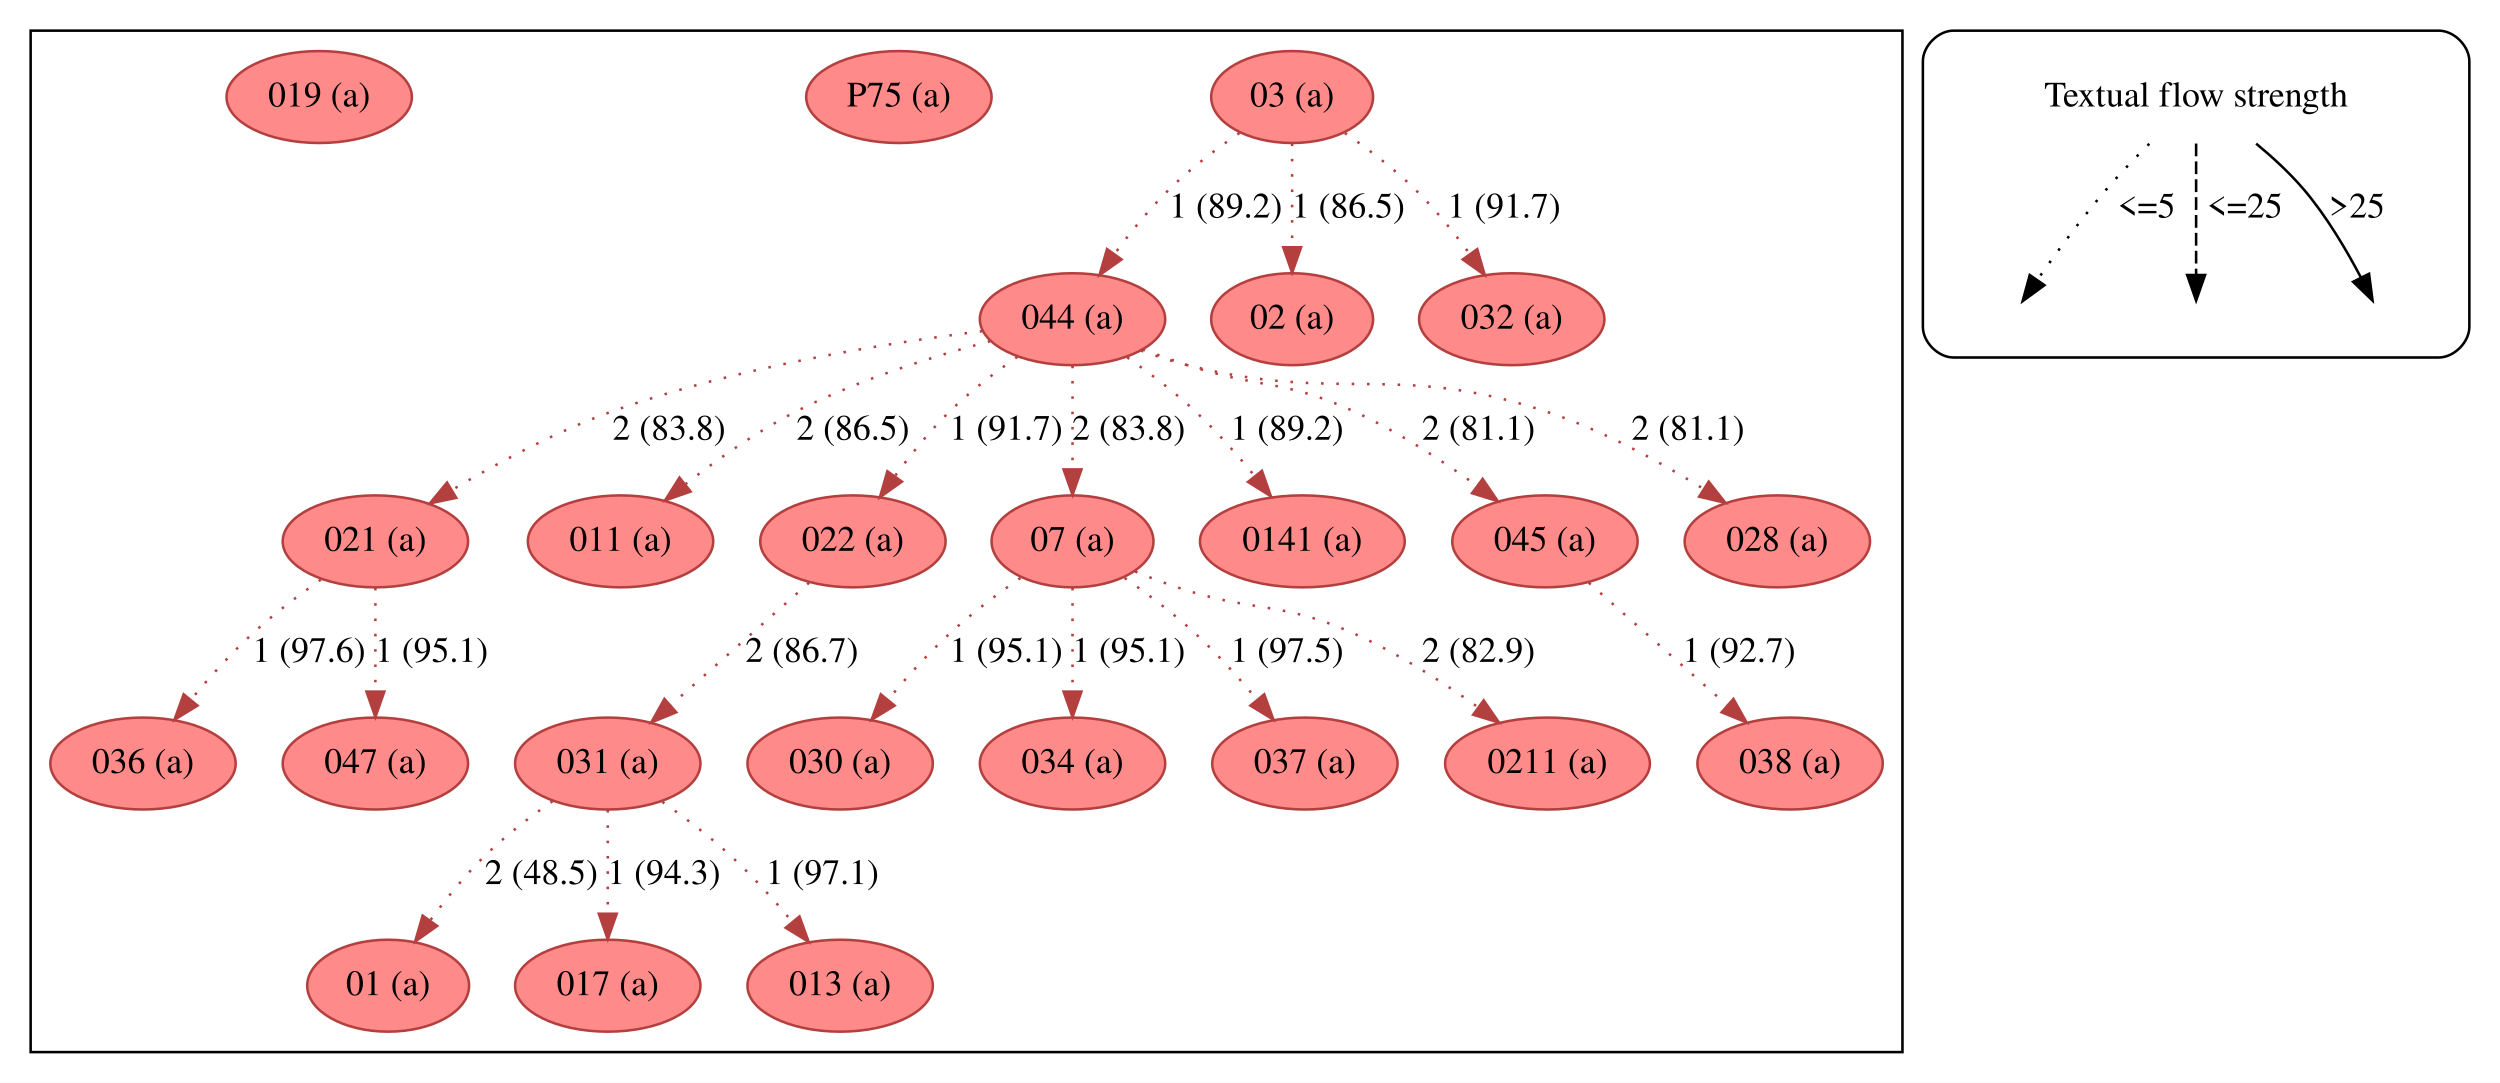
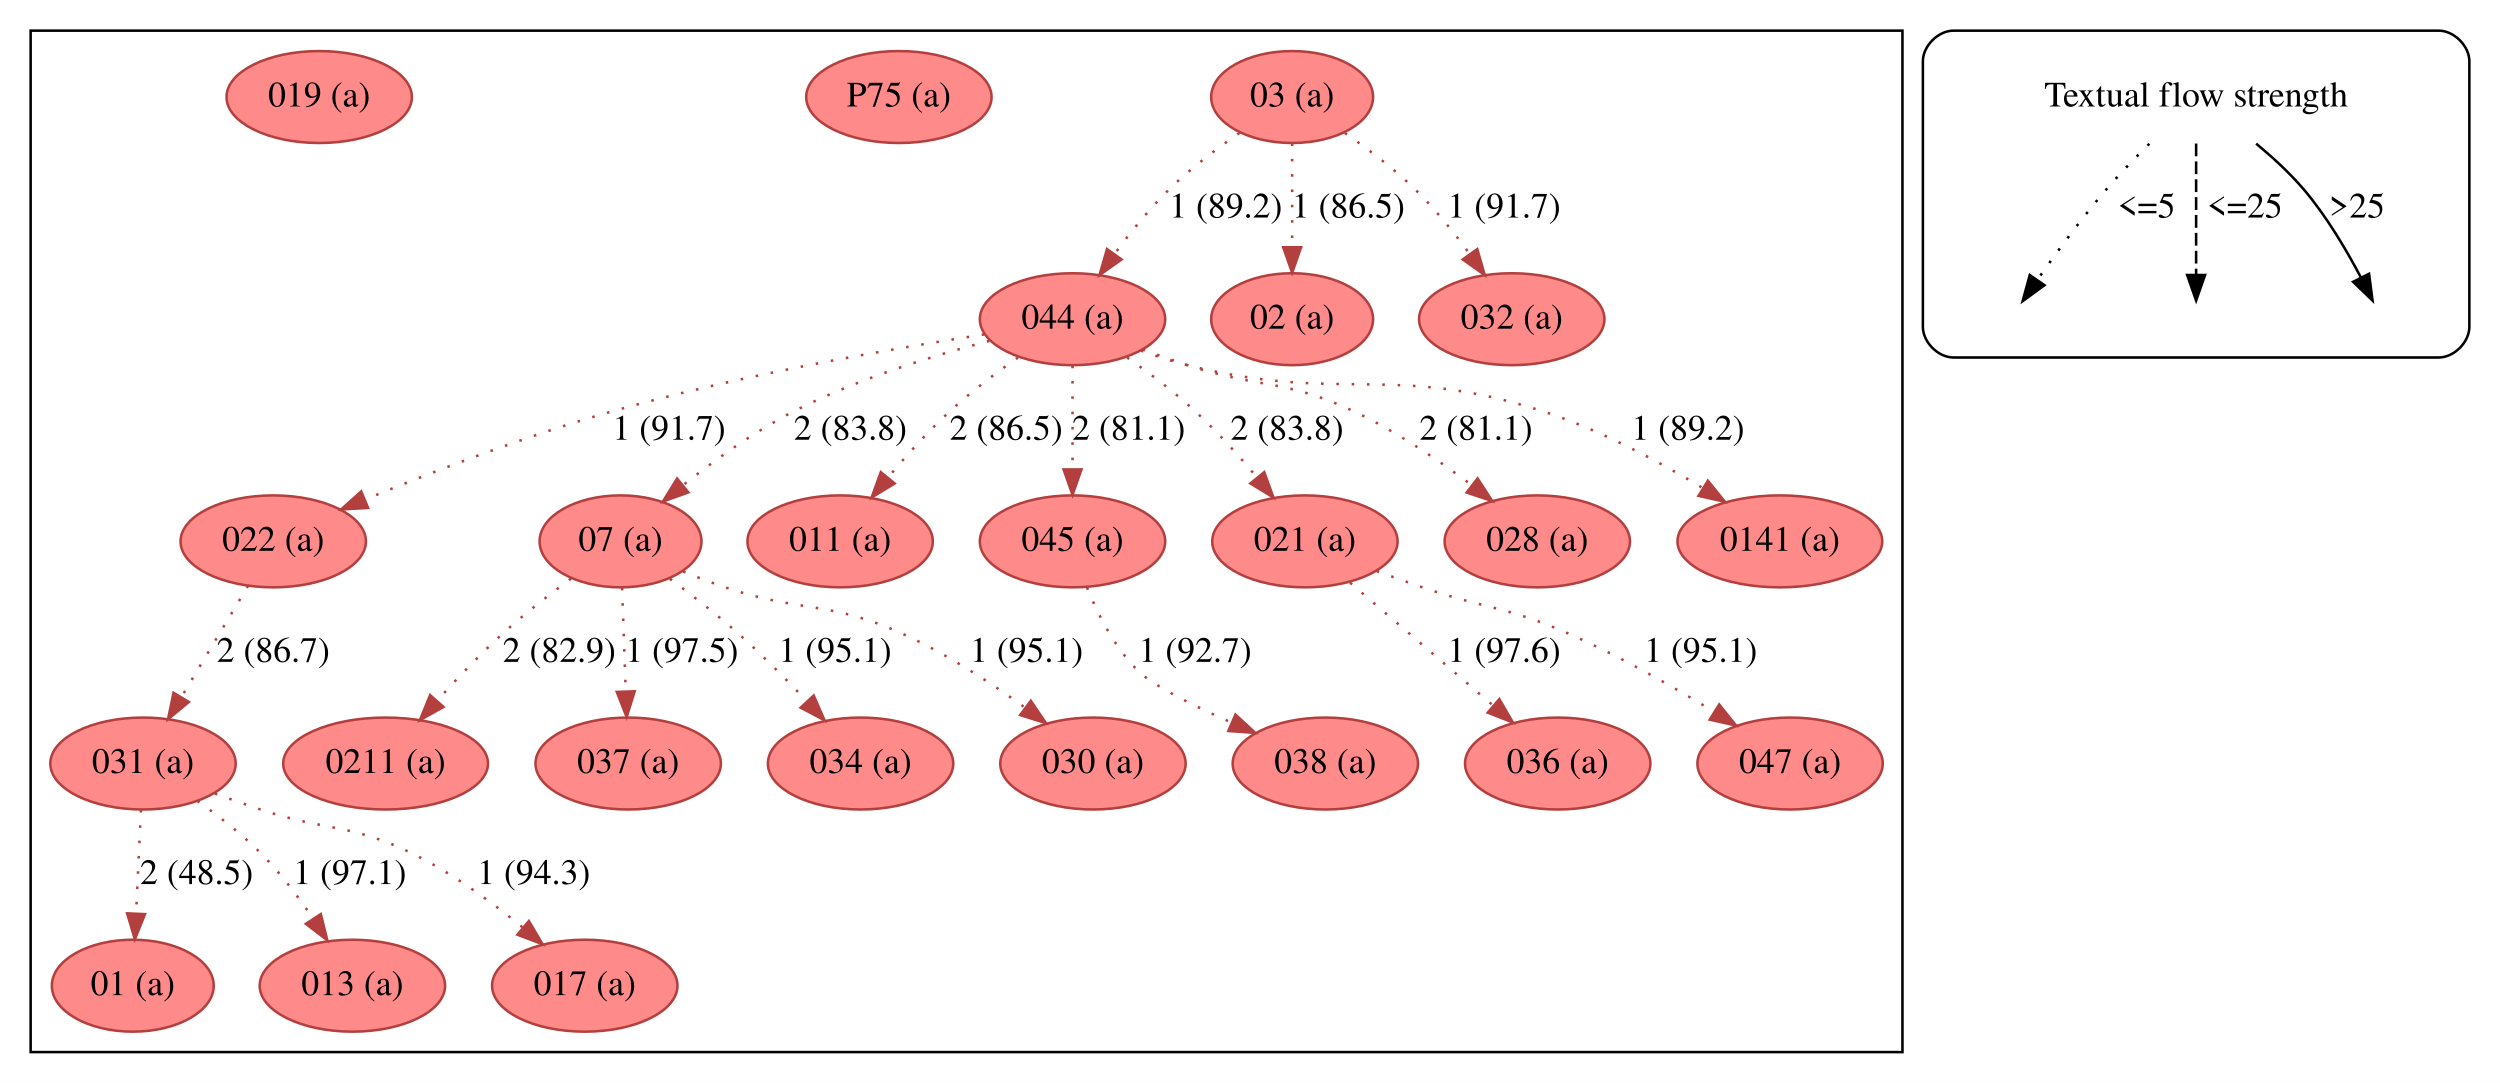
<svg xmlns="http://www.w3.org/2000/svg" width="979pt" height="424pt" viewBox="0.00 0.00 979.00 424.00">
  <g id="graph0" class="graph" transform="scale(1 1) rotate(0) translate(4 420)">
    <polygon fill="white" stroke="none" points="-4,4 -4,-420 975,-420 975,4 -4,4" />
    <g id="clust1" class="cluster">
      <polygon fill="none" stroke="black" points="8,-8 8,-408 741,-408 741,-8 8,-8" />
    </g>
    <g id="clust2" class="cluster">
      <path fill="none" stroke="black" d="M761,-280C761,-280 951,-280 951,-280 957,-280 963,-286 963,-292 963,-292 963,-396 963,-396 963,-402 957,-408 951,-408 951,-408 761,-408 761,-408 755,-408 749,-402 749,-396 749,-396 749,-292 749,-292 749,-286 755,-280 761,-280" />
    </g>
    <g id="node1" class="node">
-       <ellipse fill="#ff8a8a" stroke="#b43f3f" cx="143" cy="-208" rx="36.294" ry="18" />
-       <text text-anchor="middle" x="143" y="-204.3" font-family="Times,serif" font-size="14.00">021 (a)</text>
+       <ellipse fill="#ff8a8a" stroke="#b43f3f" cx="52" cy="-121" rx="36.294" ry="18" />
+       <text text-anchor="middle" x="52" y="-117.3" font-family="Times,serif" font-size="14.00">031 (a)</text>
    </g>
    <g id="node2" class="node">
-       <ellipse fill="#ff8a8a" stroke="#b43f3f" cx="52" cy="-121" rx="36.294" ry="18" />
-       <text text-anchor="middle" x="52" y="-117.3" font-family="Times,serif" font-size="14.00">036 (a)</text>
+       <ellipse fill="#ff8a8a" stroke="#b43f3f" cx="48" cy="-34" rx="31.695" ry="18" />
+       <text text-anchor="middle" x="48" y="-30.3" font-family="Times,serif" font-size="14.00">01 (a)</text>
    </g>
    <g id="edge1" class="edge">
-       <path fill="none" stroke="#b43f3f" stroke-dasharray="1,5" d="M121.628,-193.006C113.008,-186.963 103.186,-179.554 95,-172 86.456,-164.115 77.924,-154.619 70.74,-146.029" />
-       <polygon fill="#b43f3f" stroke="#b43f3f" points="73.344,-143.685 64.308,-138.155 67.923,-148.113 73.344,-143.685" />
-       <text text-anchor="middle" x="117" y="-160.8" font-family="Times,serif" font-size="14.00">1 (97.6)</text>
+       <path fill="none" stroke="#b43f3f" stroke-dasharray="1,5" d="M51.191,-102.799C50.643,-91.163 49.908,-75.548 49.282,-62.237" />
+       <polygon fill="#b43f3f" stroke="#b43f3f" points="52.775,-62 48.808,-52.175 45.782,-62.329 52.775,-62" />
+       <text text-anchor="middle" x="73" y="-73.8" font-family="Times,serif" font-size="14.00">2 (48.5)</text>
    </g>
    <g id="node3" class="node">
-       <ellipse fill="#ff8a8a" stroke="#b43f3f" cx="143" cy="-121" rx="36.294" ry="18" />
-       <text text-anchor="middle" x="143" y="-117.3" font-family="Times,serif" font-size="14.00">047 (a)</text>
+       <ellipse fill="#ff8a8a" stroke="#b43f3f" cx="134" cy="-34" rx="36.294" ry="18" />
+       <text text-anchor="middle" x="134" y="-30.3" font-family="Times,serif" font-size="14.00">013 (a)</text>
    </g>
    <g id="edge2" class="edge">
-       <path fill="none" stroke="#b43f3f" stroke-dasharray="1,5" d="M143,-189.799C143,-178.163 143,-162.548 143,-149.237" />
-       <polygon fill="#b43f3f" stroke="#b43f3f" points="146.5,-149.175 143,-139.175 139.5,-149.175 146.5,-149.175" />
-       <text text-anchor="middle" x="165" y="-160.8" font-family="Times,serif" font-size="14.00">1 (95.1)</text>
+       <path fill="none" stroke="#b43f3f" stroke-dasharray="1,5" d="M73.288,-106.336C81.784,-100.344 91.346,-92.883 99,-85 106.156,-77.631 112.911,-68.674 118.542,-60.387" />
+       <polygon fill="#b43f3f" stroke="#b43f3f" points="121.636,-62.051 124.178,-51.766 115.777,-58.221 121.636,-62.051" />
+       <text text-anchor="middle" x="133" y="-73.8" font-family="Times,serif" font-size="14.00">1 (97.1)</text>
    </g>
    <g id="node4" class="node">
-       <ellipse fill="#ff8a8a" stroke="#b43f3f" cx="234" cy="-121" rx="36.294" ry="18" />
-       <text text-anchor="middle" x="234" y="-117.3" font-family="Times,serif" font-size="14.00">031 (a)</text>
+       <ellipse fill="#ff8a8a" stroke="#b43f3f" cx="225" cy="-34" rx="36.294" ry="18" />
+       <text text-anchor="middle" x="225" y="-30.3" font-family="Times,serif" font-size="14.00">017 (a)</text>
+     </g>
+     <g id="edge3" class="edge">
+       <path fill="none" stroke="#b43f3f" stroke-dasharray="1,5" d="M80.114,-109.271C85.998,-107.121 92.182,-104.931 98,-103 124.828,-94.096 133.768,-97.742 159,-85 173.909,-77.471 188.88,-66.477 200.786,-56.714" />
+       <polygon fill="#b43f3f" stroke="#b43f3f" points="203.111,-59.331 208.5,-50.209 198.599,-53.98 203.111,-59.331" />
+       <text text-anchor="middle" x="205" y="-73.8" font-family="Times,serif" font-size="14.00">1 (94.3)</text>
    </g>
    <g id="node5" class="node">
-       <ellipse fill="#ff8a8a" stroke="#b43f3f" cx="148" cy="-34" rx="31.695" ry="18" />
-       <text text-anchor="middle" x="148" y="-30.3" font-family="Times,serif" font-size="14.00">01 (a)</text>
-     </g>
-     <g id="edge3" class="edge">
-       <path fill="none" stroke="#b43f3f" stroke-dasharray="1,5" d="M212.396,-106.25C203.74,-100.245 193.954,-92.798 186,-85 178.175,-77.329 170.638,-67.975 164.368,-59.442" />
-       <polygon fill="#b43f3f" stroke="#b43f3f" points="167.206,-57.394 158.557,-51.275 161.503,-61.452 167.206,-57.394" />
-       <text text-anchor="middle" x="208" y="-73.8" font-family="Times,serif" font-size="14.00">2 (48.5)</text>
-     </g>
-     <g id="node6" class="node">
-       <ellipse fill="#ff8a8a" stroke="#b43f3f" cx="234" cy="-34" rx="36.294" ry="18" />
-       <text text-anchor="middle" x="234" y="-30.3" font-family="Times,serif" font-size="14.00">017 (a)</text>
-     </g>
-     <g id="edge4" class="edge">
-       <path fill="none" stroke="#b43f3f" stroke-dasharray="1,5" d="M234,-102.799C234,-91.163 234,-75.548 234,-62.237" />
-       <polygon fill="#b43f3f" stroke="#b43f3f" points="237.5,-62.175 234,-52.175 230.5,-62.175 237.5,-62.175" />
-       <text text-anchor="middle" x="256" y="-73.8" font-family="Times,serif" font-size="14.00">1 (94.3)</text>
-     </g>
-     <g id="node7" class="node">
-       <ellipse fill="#ff8a8a" stroke="#b43f3f" cx="325" cy="-34" rx="36.294" ry="18" />
-       <text text-anchor="middle" x="325" y="-30.3" font-family="Times,serif" font-size="14.00">013 (a)</text>
-     </g>
-     <g id="edge5" class="edge">
-       <path fill="none" stroke="#b43f3f" stroke-dasharray="1,5" d="M255.372,-106.006C263.992,-99.963 273.814,-92.554 282,-85 290.544,-77.115 299.076,-67.619 306.26,-59.029" />
-       <polygon fill="#b43f3f" stroke="#b43f3f" points="309.077,-61.114 312.692,-51.154 303.656,-56.685 309.077,-61.114" />
-       <text text-anchor="middle" x="318" y="-73.8" font-family="Times,serif" font-size="14.00">1 (97.1)</text>
-     </g>
-     <g id="node8" class="node">
      <ellipse fill="#ff8a8a" stroke="#b43f3f" cx="416" cy="-295" rx="36.294" ry="18" />
      <text text-anchor="middle" x="416" y="-291.3" font-family="Times,serif" font-size="14.00">044 (a)</text>
    </g>
+     <g id="node6" class="node">
+       <ellipse fill="#ff8a8a" stroke="#b43f3f" cx="103" cy="-208" rx="36.294" ry="18" />
+       <text text-anchor="middle" x="103" y="-204.3" font-family="Times,serif" font-size="14.00">022 (a)</text>
+     </g>
+     <g id="edge4" class="edge">
+       <path fill="none" stroke="#b43f3f" stroke-dasharray="1,5" d="M381.426,-289.042C344.887,-283.394 285.777,-273.089 236,-259 202.388,-249.487 165.265,-235.199 138.801,-224.329" />
+       <polygon fill="#b43f3f" stroke="#b43f3f" points="140.137,-221.095 129.559,-220.495 137.454,-227.56 140.137,-221.095" />
+       <text text-anchor="middle" x="258" y="-247.8" font-family="Times,serif" font-size="14.00">1 (91.7)</text>
+     </g>
+     <g id="node7" class="node">
+       <ellipse fill="#ff8a8a" stroke="#b43f3f" cx="239" cy="-208" rx="31.695" ry="18" />
+       <text text-anchor="middle" x="239" y="-204.3" font-family="Times,serif" font-size="14.00">07 (a)</text>
+     </g>
+     <g id="edge5" class="edge">
+       <path fill="none" stroke="#b43f3f" stroke-dasharray="1,5" d="M383.442,-286.501C361.19,-280.675 331.424,-271.479 307,-259 291.627,-251.145 276.002,-239.931 263.612,-230.112" />
+       <polygon fill="#b43f3f" stroke="#b43f3f" points="265.563,-227.187 255.595,-223.596 261.148,-232.619 265.563,-227.187" />
+       <text text-anchor="middle" x="329" y="-247.8" font-family="Times,serif" font-size="14.00">2 (83.8)</text>
+     </g>
+     <g id="node8" class="node">
+       <ellipse fill="#ff8a8a" stroke="#b43f3f" cx="325" cy="-208" rx="36.294" ry="18" />
+       <text text-anchor="middle" x="325" y="-204.3" font-family="Times,serif" font-size="14.00">011 (a)</text>
+     </g>
    <g id="edge6" class="edge">
-       <path fill="none" stroke="#b43f3f" stroke-dasharray="1,5" d="M380.663,-290.318C343.753,-285.742 284.575,-276.329 236,-259 213.946,-251.132 190.747,-238.668 173.035,-228.152" />
-       <polygon fill="#b43f3f" stroke="#b43f3f" points="174.676,-225.054 164.309,-222.866 171.049,-231.041 174.676,-225.054" />
-       <text text-anchor="middle" x="258" y="-247.8" font-family="Times,serif" font-size="14.00">2 (83.8)</text>
+       <path fill="none" stroke="#b43f3f" stroke-dasharray="1,5" d="M394.628,-280.006C386.008,-273.963 376.186,-266.554 368,-259 359.456,-251.115 350.924,-241.619 343.74,-233.029" />
+       <polygon fill="#b43f3f" stroke="#b43f3f" points="346.344,-230.685 337.308,-225.155 340.923,-235.113 346.344,-230.685" />
+       <text text-anchor="middle" x="390" y="-247.8" font-family="Times,serif" font-size="14.00">2 (86.5)</text>
    </g>
    <g id="node9" class="node">
-       <ellipse fill="#ff8a8a" stroke="#b43f3f" cx="239" cy="-208" rx="36.294" ry="18" />
-       <text text-anchor="middle" x="239" y="-204.3" font-family="Times,serif" font-size="14.00">011 (a)</text>
+       <ellipse fill="#ff8a8a" stroke="#b43f3f" cx="416" cy="-208" rx="36.294" ry="18" />
+       <text text-anchor="middle" x="416" y="-204.3" font-family="Times,serif" font-size="14.00">045 (a)</text>
    </g>
    <g id="edge7" class="edge">
-       <path fill="none" stroke="#b43f3f" stroke-dasharray="1,5" d="M383.77,-286.402C361.737,-280.532 332.248,-271.324 308,-259 292.677,-251.212 277.05,-240.194 264.551,-230.482" />
-       <polygon fill="#b43f3f" stroke="#b43f3f" points="266.443,-227.514 256.44,-224.023 262.082,-232.99 266.443,-227.514" />
-       <text text-anchor="middle" x="330" y="-247.8" font-family="Times,serif" font-size="14.00">2 (86.5)</text>
-     </g>
-     <g id="node10" class="node">
-       <ellipse fill="#ff8a8a" stroke="#b43f3f" cx="330" cy="-208" rx="36.294" ry="18" />
-       <text text-anchor="middle" x="330" y="-204.3" font-family="Times,serif" font-size="14.00">022 (a)</text>
-     </g>
-     <g id="edge8" class="edge">
-       <path fill="none" stroke="#b43f3f" stroke-dasharray="1,5" d="M394.396,-280.25C385.74,-274.245 375.954,-266.798 368,-259 360.175,-251.329 352.638,-241.975 346.368,-233.442" />
-       <polygon fill="#b43f3f" stroke="#b43f3f" points="349.206,-231.394 340.557,-225.275 343.503,-235.452 349.206,-231.394" />
-       <text text-anchor="middle" x="390" y="-247.8" font-family="Times,serif" font-size="14.00">1 (91.7)</text>
-     </g>
-     <g id="node11" class="node">
-       <ellipse fill="#ff8a8a" stroke="#b43f3f" cx="416" cy="-208" rx="31.695" ry="18" />
-       <text text-anchor="middle" x="416" y="-204.3" font-family="Times,serif" font-size="14.00">07 (a)</text>
-     </g>
-     <g id="edge9" class="edge">
      <path fill="none" stroke="#b43f3f" stroke-dasharray="1,5" d="M416,-276.799C416,-265.163 416,-249.548 416,-236.237" />
      <polygon fill="#b43f3f" stroke="#b43f3f" points="419.5,-236.175 416,-226.175 412.5,-236.175 419.5,-236.175" />
-       <text text-anchor="middle" x="438" y="-247.8" font-family="Times,serif" font-size="14.00">2 (83.8)</text>
+       <text text-anchor="middle" x="438" y="-247.8" font-family="Times,serif" font-size="14.00">2 (81.1)</text>
+     </g>
+     <g id="node10" class="node">
+       <ellipse fill="#ff8a8a" stroke="#b43f3f" cx="507" cy="-208" rx="36.294" ry="18" />
+       <text text-anchor="middle" x="507" y="-204.3" font-family="Times,serif" font-size="14.00">021 (a)</text>
+     </g>
+     <g id="edge8" class="edge">
+       <path fill="none" stroke="#b43f3f" stroke-dasharray="1,5" d="M437.372,-280.006C445.992,-273.963 455.814,-266.554 464,-259 472.544,-251.115 481.076,-241.619 488.26,-233.029" />
+       <polygon fill="#b43f3f" stroke="#b43f3f" points="491.077,-235.113 494.692,-225.155 485.656,-230.685 491.077,-235.113" />
+       <text text-anchor="middle" x="500" y="-247.8" font-family="Times,serif" font-size="14.00">2 (83.8)</text>
+     </g>
+     <g id="node11" class="node">
+       <ellipse fill="#ff8a8a" stroke="#b43f3f" cx="598" cy="-208" rx="36.294" ry="18" />
+       <text text-anchor="middle" x="598" y="-204.3" font-family="Times,serif" font-size="14.00">028 (a)</text>
+     </g>
+     <g id="edge9" class="edge">
+       <path fill="none" stroke="#b43f3f" stroke-dasharray="1,5" d="M443.465,-283.171C449.224,-281.028 455.284,-278.867 461,-277 489.495,-267.694 498.861,-271.729 526,-259 542.389,-251.313 559.091,-239.975 572.278,-230.039" />
+       <polygon fill="#b43f3f" stroke="#b43f3f" points="574.626,-232.648 580.398,-223.764 570.345,-227.109 574.626,-232.648" />
+       <text text-anchor="middle" x="574" y="-247.8" font-family="Times,serif" font-size="14.00">2 (81.1)</text>
    </g>
    <g id="node12" class="node">
-       <ellipse fill="#ff8a8a" stroke="#b43f3f" cx="506" cy="-208" rx="40.094" ry="18" />
-       <text text-anchor="middle" x="506" y="-204.3" font-family="Times,serif" font-size="14.00">0141 (a)</text>
+       <ellipse fill="#ff8a8a" stroke="#b43f3f" cx="693" cy="-208" rx="40.094" ry="18" />
+       <text text-anchor="middle" x="693" y="-204.3" font-family="Times,serif" font-size="14.00">0141 (a)</text>
    </g>
    <g id="edge10" class="edge">
-       <path fill="none" stroke="#b43f3f" stroke-dasharray="1,5" d="M437.416,-280.054C446.043,-274.018 455.858,-266.601 464,-259 472.204,-251.341 480.343,-242.128 487.242,-233.709" />
-       <polygon fill="#b43f3f" stroke="#b43f3f" points="490.179,-235.639 493.683,-225.641 484.709,-231.272 490.179,-235.639" />
-       <text text-anchor="middle" x="500" y="-247.8" font-family="Times,serif" font-size="14.00">1 (89.2)</text>
-     </g>
-     <g id="node13" class="node">
-       <ellipse fill="#ff8a8a" stroke="#b43f3f" cx="601" cy="-208" rx="36.294" ry="18" />
-       <text text-anchor="middle" x="601" y="-204.3" font-family="Times,serif" font-size="14.00">045 (a)</text>
+       <path fill="none" stroke="#b43f3f" stroke-dasharray="1,5" d="M442.803,-282.713C448.715,-280.552 455.005,-278.499 461,-277 521.433,-261.891 540.695,-278.065 600,-259 622.143,-251.881 645.182,-239.537 662.79,-228.895" />
+       <polygon fill="#b43f3f" stroke="#b43f3f" points="664.809,-231.762 671.469,-223.522 661.124,-225.81 664.809,-231.762" />
+       <text text-anchor="middle" x="657" y="-247.8" font-family="Times,serif" font-size="14.00">1 (89.2)</text>
    </g>
    <g id="edge11" class="edge">
-       <path fill="none" stroke="#b43f3f" stroke-dasharray="1,5" d="M443.465,-283.171C449.224,-281.028 455.284,-278.867 461,-277 489.495,-267.694 498.741,-271.471 526,-259 543.088,-251.182 560.646,-239.698 574.474,-229.706" />
-       <polygon fill="#b43f3f" stroke="#b43f3f" points="576.605,-232.484 582.565,-223.724 572.443,-226.855 576.605,-232.484" />
-       <text text-anchor="middle" x="575" y="-247.8" font-family="Times,serif" font-size="14.00">2 (81.1)</text>
-     </g>
-     <g id="node14" class="node">
-       <ellipse fill="#ff8a8a" stroke="#b43f3f" cx="692" cy="-208" rx="36.294" ry="18" />
-       <text text-anchor="middle" x="692" y="-204.3" font-family="Times,serif" font-size="14.00">028 (a)</text>
-     </g>
-     <g id="edge12" class="edge">
-       <path fill="none" stroke="#b43f3f" stroke-dasharray="1,5" d="M442.802,-282.709C448.714,-280.548 455.004,-278.496 461,-277 521.868,-261.812 541.355,-278.445 601,-259 623.038,-251.815 645.896,-239.234 663.19,-228.489" />
-       <polygon fill="#b43f3f" stroke="#b43f3f" points="665.136,-231.399 671.693,-223.076 661.377,-225.494 665.136,-231.399" />
-       <text text-anchor="middle" x="657" y="-247.8" font-family="Times,serif" font-size="14.00">2 (81.1)</text>
-     </g>
-     <g id="edge13" class="edge">
-       <path fill="none" stroke="#b43f3f" stroke-dasharray="1,5" d="M312.837,-191.804C297.821,-178.508 275.821,-159.029 258.875,-144.025" />
-       <polygon fill="#b43f3f" stroke="#b43f3f" points="260.821,-141.073 251.014,-137.065 256.181,-146.314 260.821,-141.073" />
-       <text text-anchor="middle" x="310" y="-160.8" font-family="Times,serif" font-size="14.00">2 (86.7)</text>
-     </g>
-     <g id="node15" class="node">
-       <ellipse fill="#ff8a8a" stroke="#b43f3f" cx="325" cy="-121" rx="36.294" ry="18" />
-       <text text-anchor="middle" x="325" y="-117.3" font-family="Times,serif" font-size="14.00">030 (a)</text>
-     </g>
-     <g id="edge14" class="edge">
-       <path fill="none" stroke="#b43f3f" stroke-dasharray="1,5" d="M395.581,-193.672C386.737,-187.512 376.489,-179.834 368,-172 359.456,-164.115 350.924,-154.619 343.74,-146.029" />
-       <polygon fill="#b43f3f" stroke="#b43f3f" points="346.344,-143.685 337.308,-138.155 340.923,-148.113 346.344,-143.685" />
-       <text text-anchor="middle" x="390" y="-160.8" font-family="Times,serif" font-size="14.00">1 (95.1)</text>
+       <path fill="none" stroke="#b43f3f" stroke-dasharray="1,5" d="M93.167,-190.611C85.758,-178.264 75.47,-161.117 67.032,-147.053" />
+       <polygon fill="#b43f3f" stroke="#b43f3f" points="69.949,-145.113 61.803,-138.339 63.947,-148.714 69.949,-145.113" />
+       <text text-anchor="middle" x="103" y="-160.8" font-family="Times,serif" font-size="14.00">2 (86.7)</text>
    </g>
    <g id="node16" class="node">
-       <ellipse fill="#ff8a8a" stroke="#b43f3f" cx="416" cy="-121" rx="36.294" ry="18" />
-       <text text-anchor="middle" x="416" y="-117.3" font-family="Times,serif" font-size="14.00">034 (a)</text>
+       <ellipse fill="#ff8a8a" stroke="#b43f3f" cx="147" cy="-121" rx="40.094" ry="18" />
+       <text text-anchor="middle" x="147" y="-117.3" font-family="Times,serif" font-size="14.00">0211 (a)</text>
    </g>
    <g id="edge15" class="edge">
-       <path fill="none" stroke="#b43f3f" stroke-dasharray="1,5" d="M416,-189.799C416,-178.163 416,-162.548 416,-149.237" />
-       <polygon fill="#b43f3f" stroke="#b43f3f" points="419.5,-149.175 416,-139.175 412.5,-149.175 419.5,-149.175" />
-       <text text-anchor="middle" x="438" y="-160.8" font-family="Times,serif" font-size="14.00">1 (95.1)</text>
+       <path fill="none" stroke="#b43f3f" stroke-dasharray="1,5" d="M219.597,-193.419C211.153,-187.213 201.309,-179.568 193,-172 184.053,-163.852 174.89,-154.204 167.12,-145.567" />
+       <polygon fill="#b43f3f" stroke="#b43f3f" points="169.668,-143.166 160.422,-137.992 164.424,-147.802 169.668,-143.166" />
+       <text text-anchor="middle" x="215" y="-160.8" font-family="Times,serif" font-size="14.00">2 (82.9)</text>
    </g>
    <g id="node17" class="node">
-       <ellipse fill="#ff8a8a" stroke="#b43f3f" cx="507" cy="-121" rx="36.294" ry="18" />
-       <text text-anchor="middle" x="507" y="-117.3" font-family="Times,serif" font-size="14.00">037 (a)</text>
+       <ellipse fill="#ff8a8a" stroke="#b43f3f" cx="242" cy="-121" rx="36.294" ry="18" />
+       <text text-anchor="middle" x="242" y="-117.3" font-family="Times,serif" font-size="14.00">037 (a)</text>
    </g>
    <g id="edge16" class="edge">
-       <path fill="none" stroke="#b43f3f" stroke-dasharray="1,5" d="M436.419,-193.672C445.263,-187.512 455.511,-179.834 464,-172 472.544,-164.115 481.076,-154.619 488.26,-146.029" />
-       <polygon fill="#b43f3f" stroke="#b43f3f" points="491.077,-148.113 494.692,-138.155 485.656,-143.685 491.077,-148.113" />
-       <text text-anchor="middle" x="500" y="-160.8" font-family="Times,serif" font-size="14.00">1 (97.5)</text>
+       <path fill="none" stroke="#b43f3f" stroke-dasharray="1,5" d="M239.607,-189.799C240.018,-178.163 240.569,-162.548 241.039,-149.237" />
+       <polygon fill="#b43f3f" stroke="#b43f3f" points="244.539,-149.293 241.394,-139.175 237.543,-149.046 244.539,-149.293" />
+       <text text-anchor="middle" x="263" y="-160.8" font-family="Times,serif" font-size="14.00">1 (97.5)</text>
    </g>
    <g id="node18" class="node">
-       <ellipse fill="#ff8a8a" stroke="#b43f3f" cx="602" cy="-121" rx="40.094" ry="18" />
-       <text text-anchor="middle" x="602" y="-117.3" font-family="Times,serif" font-size="14.00">0211 (a)</text>
+       <ellipse fill="#ff8a8a" stroke="#b43f3f" cx="333" cy="-121" rx="36.294" ry="18" />
+       <text text-anchor="middle" x="333" y="-117.3" font-family="Times,serif" font-size="14.00">034 (a)</text>
    </g>
    <g id="edge17" class="edge">
-       <path fill="none" stroke="#b43f3f" stroke-dasharray="1,5" d="M440.507,-196.194C445.889,-194.003 451.595,-191.816 457,-190 487.043,-179.907 497.043,-184.881 526,-172 543.208,-164.345 560.876,-152.973 574.841,-143.007" />
-       <polygon fill="#b43f3f" stroke="#b43f3f" points="577.011,-145.755 583.02,-137.029 572.881,-140.104 577.011,-145.755" />
-       <text text-anchor="middle" x="575" y="-160.8" font-family="Times,serif" font-size="14.00">2 (82.9)</text>
+       <path fill="none" stroke="#b43f3f" stroke-dasharray="1,5" d="M258.327,-193.335C266.757,-187.113 276.611,-179.479 285,-172 294.215,-163.785 303.753,-154.124 311.875,-145.495" />
+       <polygon fill="#b43f3f" stroke="#b43f3f" points="314.655,-147.646 318.887,-137.933 309.521,-142.886 314.655,-147.646" />
+       <text text-anchor="middle" x="323" y="-160.8" font-family="Times,serif" font-size="14.00">1 (95.1)</text>
+     </g>
+     <g id="node19" class="node">
+       <ellipse fill="#ff8a8a" stroke="#b43f3f" cx="424" cy="-121" rx="36.294" ry="18" />
+       <text text-anchor="middle" x="424" y="-117.3" font-family="Times,serif" font-size="14.00">030 (a)</text>
+     </g>
+     <g id="edge18" class="edge">
+       <path fill="none" stroke="#b43f3f" stroke-dasharray="1,5" d="M263.507,-196.194C268.889,-194.003 274.595,-191.816 280,-190 310.043,-179.907 320.082,-184.969 349,-172 366.146,-164.31 383.708,-152.834 397.523,-142.815" />
+       <polygon fill="#b43f3f" stroke="#b43f3f" points="399.664,-145.585 405.604,-136.812 395.49,-139.966 399.664,-145.585" />
+       <text text-anchor="middle" x="398" y="-160.8" font-family="Times,serif" font-size="14.00">1 (95.1)</text>
+     </g>
+     <g id="node20" class="node">
+       <ellipse fill="#ff8a8a" stroke="#b43f3f" cx="515" cy="-121" rx="36.294" ry="18" />
+       <text text-anchor="middle" x="515" y="-117.3" font-family="Times,serif" font-size="14.00">038 (a)</text>
+     </g>
+     <g id="edge19" class="edge">
+       <path fill="none" stroke="#b43f3f" stroke-dasharray="1,5" d="M421.669,-189.97C425.898,-179.391 432.58,-166.119 442,-157 447.812,-151.374 463.157,-143.731 478.286,-137.022" />
+       <polygon fill="#b43f3f" stroke="#b43f3f" points="479.806,-140.178 487.591,-132.992 477.024,-133.755 479.806,-140.178" />
+       <text text-anchor="middle" x="464" y="-160.8" font-family="Times,serif" font-size="14.00">1 (92.7)</text>
+     </g>
+     <g id="node21" class="node">
+       <ellipse fill="#ff8a8a" stroke="#b43f3f" cx="606" cy="-121" rx="36.294" ry="18" />
+       <text text-anchor="middle" x="606" y="-117.3" font-family="Times,serif" font-size="14.00">036 (a)</text>
+     </g>
+     <g id="edge20" class="edge">
+       <path fill="none" stroke="#b43f3f" stroke-dasharray="1,5" d="M524.699,-191.804C540.326,-178.387 563.285,-158.674 580.823,-143.616" />
+       <polygon fill="#b43f3f" stroke="#b43f3f" points="583.147,-146.235 588.454,-137.065 578.587,-140.923 583.147,-146.235" />
+       <text text-anchor="middle" x="585" y="-160.8" font-family="Times,serif" font-size="14.00">1 (97.6)</text>
    </g>
    <g id="node22" class="node">
      <ellipse fill="#ff8a8a" stroke="#b43f3f" cx="697" cy="-121" rx="36.294" ry="18" />
-       <text text-anchor="middle" x="697" y="-117.3" font-family="Times,serif" font-size="14.00">038 (a)</text>
+       <text text-anchor="middle" x="697" y="-117.3" font-family="Times,serif" font-size="14.00">047 (a)</text>
    </g>
    <g id="edge21" class="edge">
-       <path fill="none" stroke="#b43f3f" stroke-dasharray="1,5" d="M618.163,-191.804C633.179,-178.508 655.179,-159.029 672.125,-144.025" />
-       <polygon fill="#b43f3f" stroke="#b43f3f" points="674.819,-146.314 679.986,-137.065 670.179,-141.073 674.819,-146.314" />
-       <text text-anchor="middle" x="677" y="-160.8" font-family="Times,serif" font-size="14.00">1 (92.7)</text>
-     </g>
-     <g id="node19" class="node">
+       <path fill="none" stroke="#b43f3f" stroke-dasharray="1,5" d="M535.143,-196.356C541.025,-194.2 547.201,-191.986 553,-190 578.134,-181.393 585.675,-182.681 610,-172 629.784,-163.313 650.82,-151.307 667.25,-141.237" />
+       <polygon fill="#b43f3f" stroke="#b43f3f" points="669.226,-144.13 675.867,-135.875 665.527,-138.186 669.226,-144.13" />
+       <text text-anchor="middle" x="662" y="-160.8" font-family="Times,serif" font-size="14.00">1 (95.1)</text>
+     </g>
+     <g id="node13" class="node">
      <ellipse fill="#ff8a8a" stroke="#b43f3f" cx="502" cy="-382" rx="31.695" ry="18" />
      <text text-anchor="middle" x="502" y="-378.3" font-family="Times,serif" font-size="14.00">03 (a)</text>
    </g>
-     <g id="edge18" class="edge">
+     <g id="edge12" class="edge">
      <path fill="none" stroke="#b43f3f" stroke-dasharray="1,5" d="M481.353,-367.912C472.467,-361.796 462.248,-354.086 454,-346 446.175,-338.329 438.638,-328.975 432.368,-320.442" />
      <polygon fill="#b43f3f" stroke="#b43f3f" points="435.206,-318.394 426.557,-312.275 429.503,-322.452 435.206,-318.394" />
      <text text-anchor="middle" x="476" y="-334.8" font-family="Times,serif" font-size="14.00">1 (89.2)</text>
    </g>
-     <g id="node20" class="node">
+     <g id="node14" class="node">
      <ellipse fill="#ff8a8a" stroke="#b43f3f" cx="502" cy="-295" rx="31.695" ry="18" />
      <text text-anchor="middle" x="502" y="-291.3" font-family="Times,serif" font-size="14.00">02 (a)</text>
    </g>
-     <g id="edge19" class="edge">
+     <g id="edge13" class="edge">
      <path fill="none" stroke="#b43f3f" stroke-dasharray="1,5" d="M502,-363.799C502,-352.163 502,-336.548 502,-323.237" />
      <polygon fill="#b43f3f" stroke="#b43f3f" points="505.5,-323.175 502,-313.175 498.5,-323.175 505.5,-323.175" />
      <text text-anchor="middle" x="524" y="-334.8" font-family="Times,serif" font-size="14.00">1 (86.5)</text>
    </g>
-     <g id="node21" class="node">
+     <g id="node15" class="node">
      <ellipse fill="#ff8a8a" stroke="#b43f3f" cx="588" cy="-295" rx="36.294" ry="18" />
      <text text-anchor="middle" x="588" y="-291.3" font-family="Times,serif" font-size="14.00">032 (a)</text>
    </g>
-     <g id="edge20" class="edge">
+     <g id="edge14" class="edge">
      <path fill="none" stroke="#b43f3f" stroke-dasharray="1,5" d="M522.647,-367.912C531.533,-361.796 541.752,-354.086 550,-346 557.825,-338.329 565.362,-328.975 571.632,-320.442" />
      <polygon fill="#b43f3f" stroke="#b43f3f" points="574.497,-322.452 577.443,-312.275 568.794,-318.394 574.497,-322.452" />
      <text text-anchor="middle" x="585" y="-334.8" font-family="Times,serif" font-size="14.00">1 (91.7)</text>
    </g>
    <g id="node23" class="node">
      <ellipse fill="#ff8a8a" stroke="#b43f3f" cx="348" cy="-382" rx="36.294" ry="18" />
      <text text-anchor="middle" x="348" y="-378.3" font-family="Times,serif" font-size="14.00">P75 (a)</text>
    </g>
    <g id="node24" class="node">
      <ellipse fill="#ff8a8a" stroke="#b43f3f" cx="121" cy="-382" rx="36.294" ry="18" />
      <text text-anchor="middle" x="121" y="-378.3" font-family="Times,serif" font-size="14.00">019 (a)</text>
    </g>
    <g id="node25" class="node">
      <text text-anchor="middle" x="856" y="-378.3" font-family="Times,serif" font-size="14.00">Textual flow strength</text>
    </g>
    <g id="edge22" class="edge">
      <path fill="none" stroke="black" stroke-dasharray="1,5" d="M837.666,-363.686C832.132,-358.194 826.161,-351.989 821,-346 811.171,-334.593 801.072,-320.779 793.914,-310.563" />
      <polygon fill="black" stroke="black" points="796.614,-308.314 788.056,-302.068 790.851,-312.288 796.614,-308.314" />
      <text text-anchor="middle" x="836.5" y="-334.8" font-family="Times,serif" font-size="14.00">&lt;=5  </text>
    </g>
    <g id="edge23" class="edge">
      <path fill="none" stroke="black" stroke-dasharray="5,2" d="M856,-363.799C856,-348.794 856,-327.174 856,-312.409" />
      <polygon fill="black" stroke="black" points="859.5,-312.293 856,-302.293 852.5,-312.293 859.5,-312.293" />
      <text text-anchor="middle" x="875" y="-334.8" font-family="Times,serif" font-size="14.00">  &lt;=25</text>
    </g>
    <g id="edge24" class="edge">
      <path fill="none" stroke="black" d="M879.503,-363.76C885.906,-358.462 892.567,-352.344 898,-346 907.087,-335.39 915.095,-321.689 920.546,-311.313" />
      <polygon fill="black" stroke="black" points="923.722,-312.789 925.091,-302.283 917.469,-309.642 923.722,-312.789" />
      <text text-anchor="middle" x="919" y="-334.8" font-family="Times,serif" font-size="14.00">&gt;25</text>
    </g>
  </g>
</svg>
